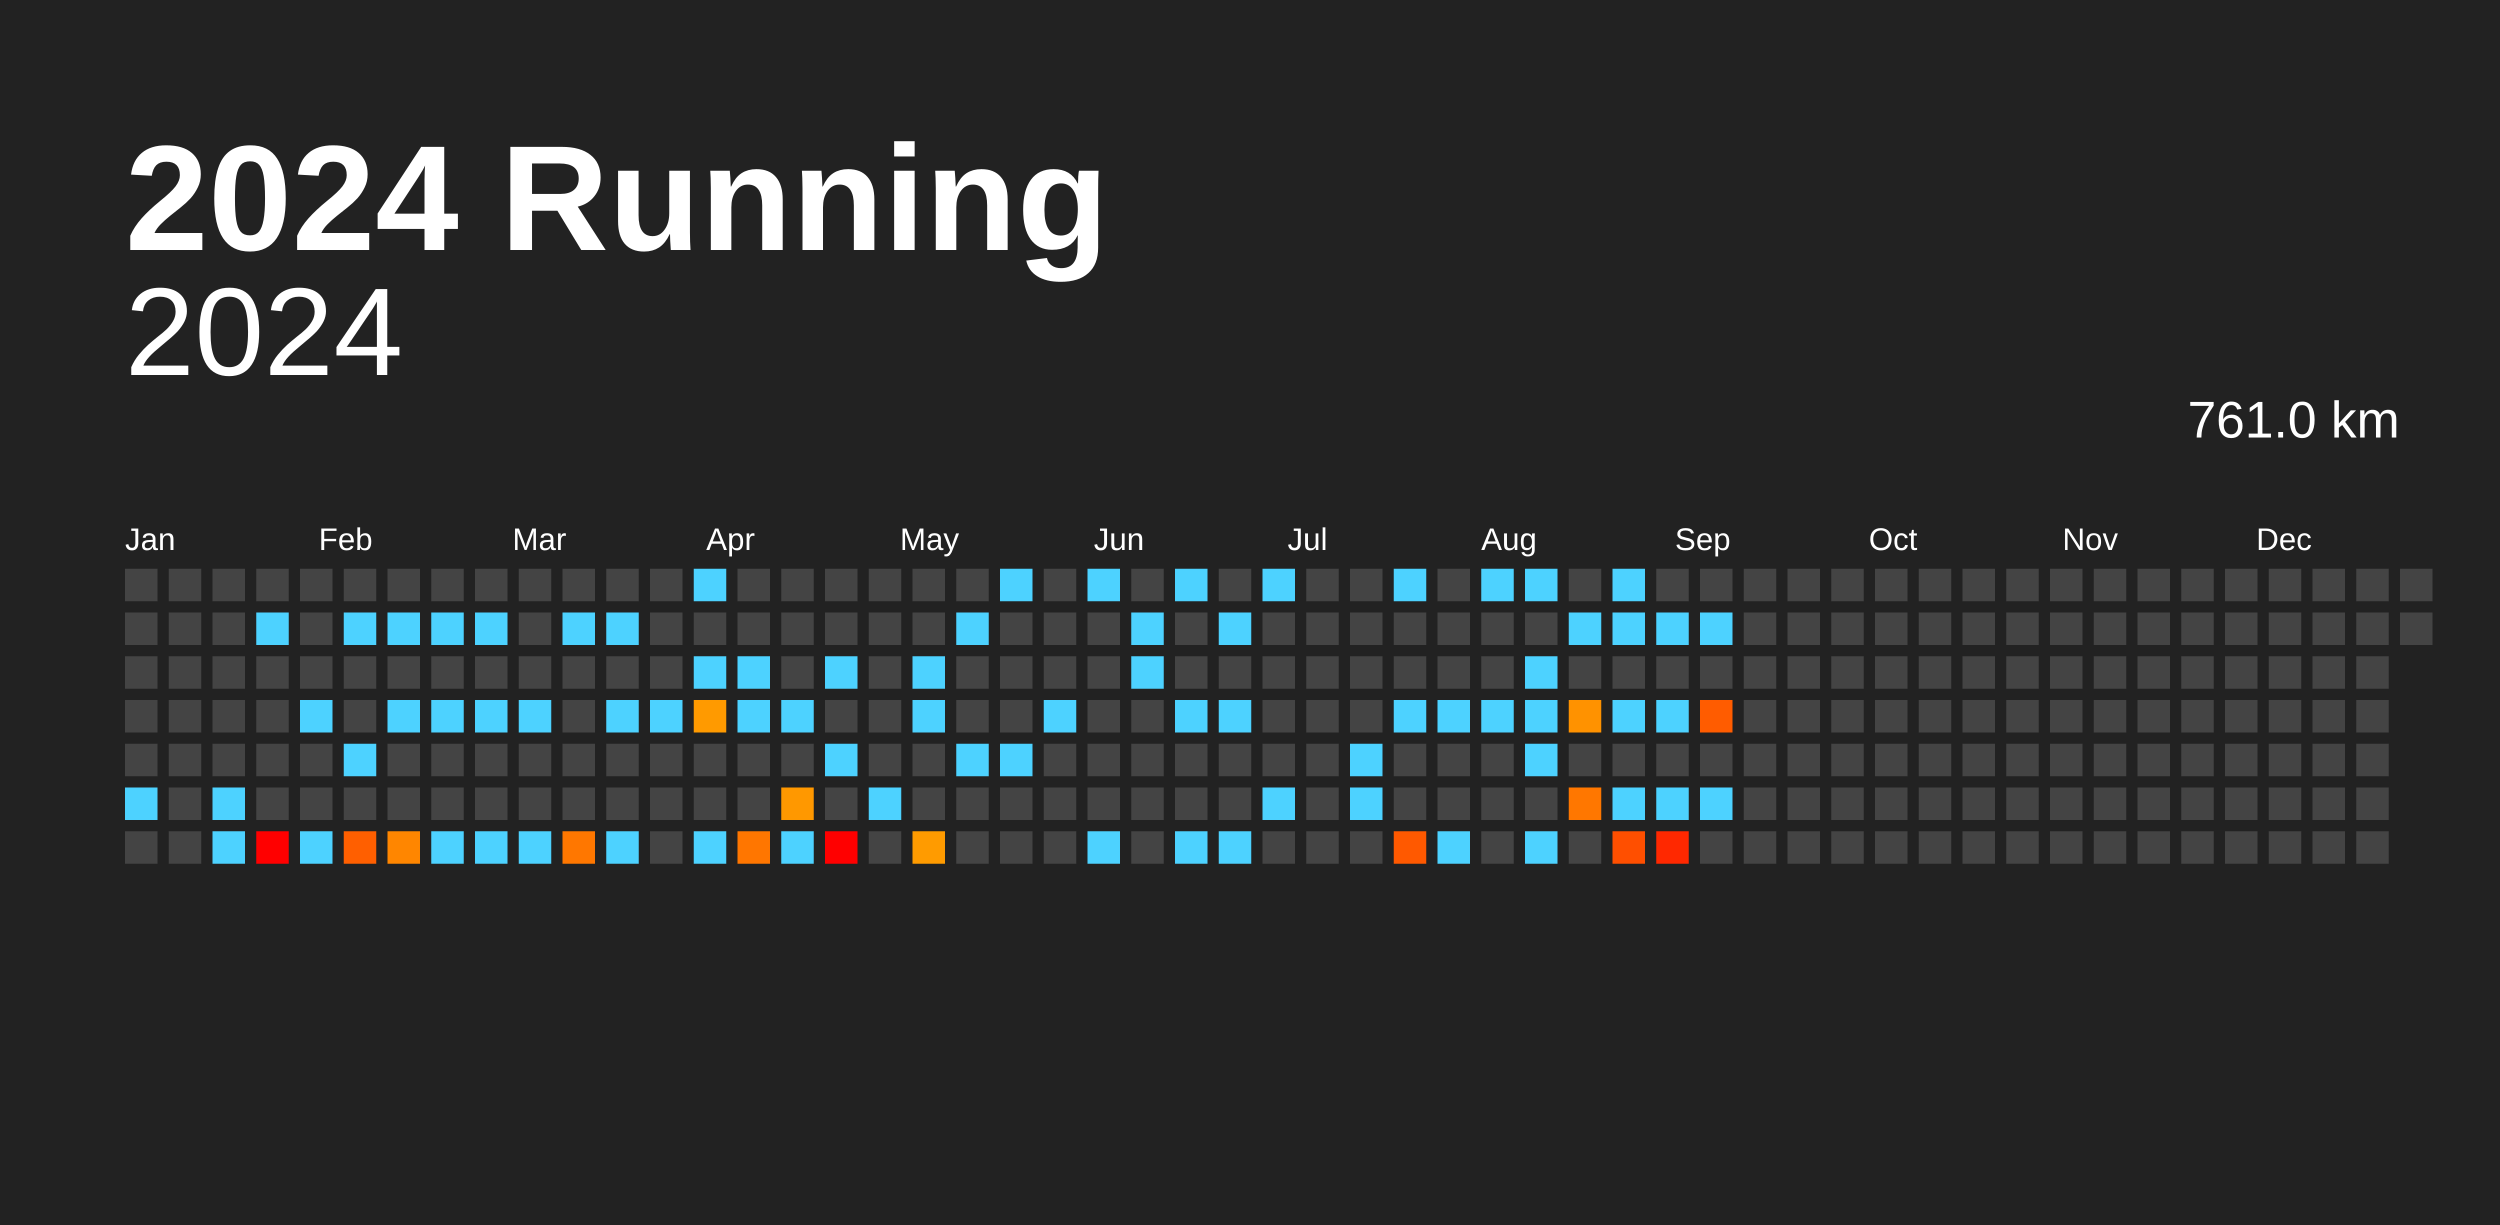
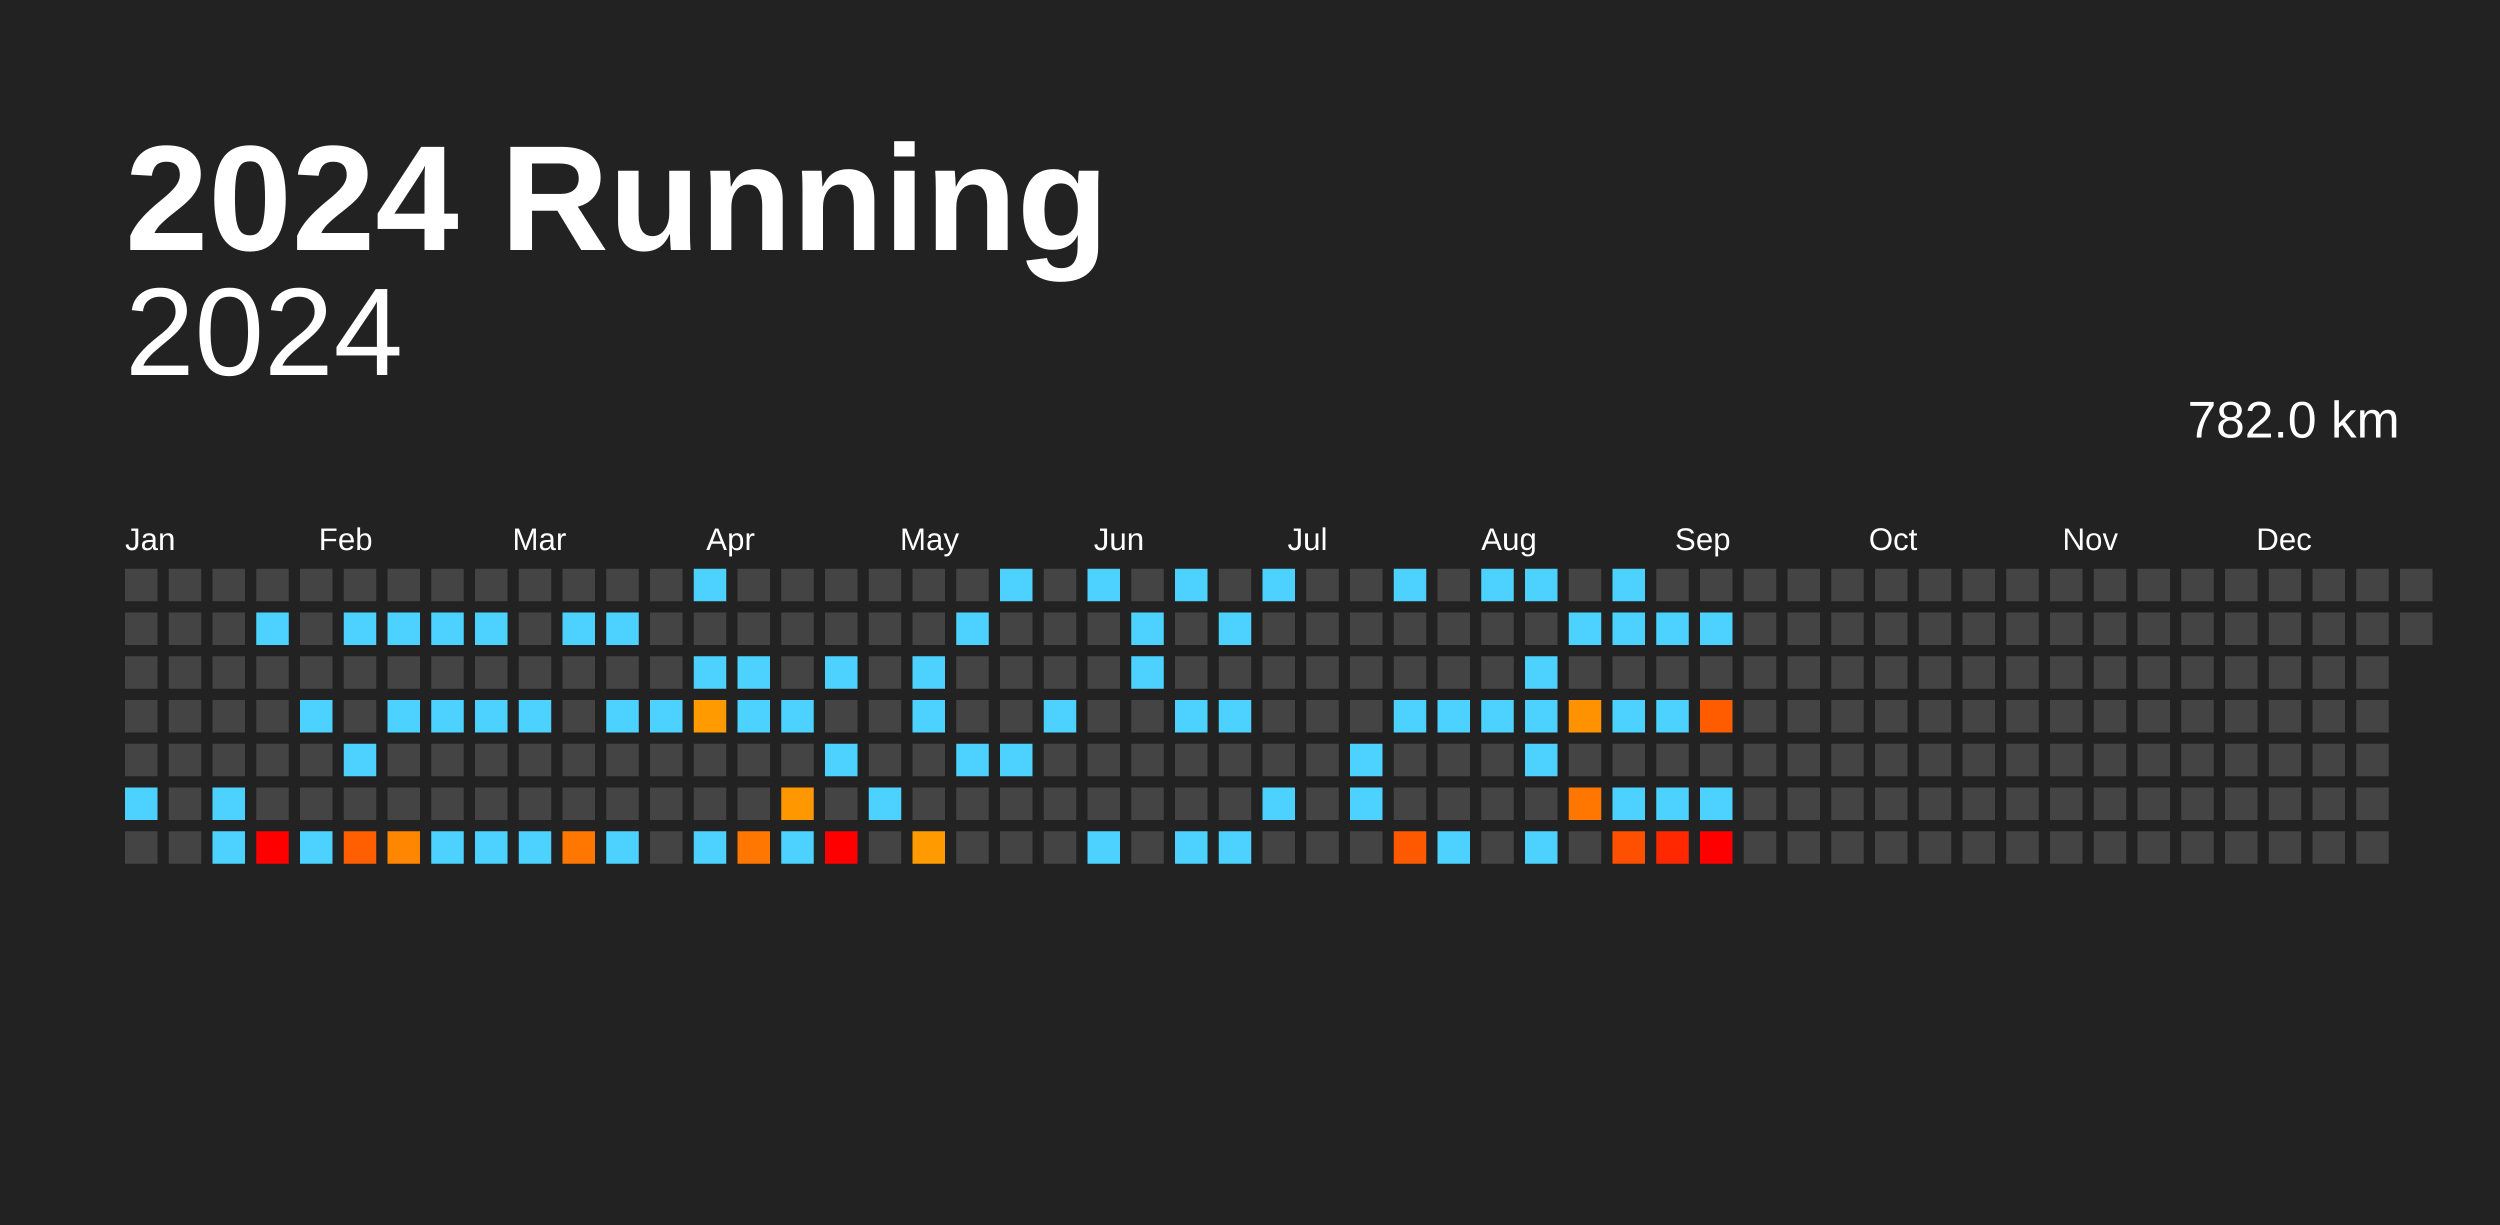
<svg xmlns="http://www.w3.org/2000/svg" baseProfile="full" height="98mm" version="1.1" viewBox="0,0,200,98" width="200mm">
  <defs />
  <rect fill="#222222" height="98" width="200" x="0" y="0" />
  <text fill="#FFFFFF" style="font-size:12px; font-family:Arial; font-weight:bold;" x="10" y="20">2024 Running</text>
  <text alignment-baseline="hanging" fill="#FFFFFF" style="font-size:10.0px; font-family:Arial;" x="10" y="30">2024</text>
-   <text alignment-baseline="hanging" fill="#FFFFFF" style="font-size:4.125px; font-family:Arial;" x="175" y="35">761.0 km</text>
+   <text alignment-baseline="hanging" fill="#FFFFFF" style="font-size:4.125px; font-family:Arial;" x="175" y="35">782.0 km</text>
  <text fill="#FFFFFF" style="font-size:2.5px; font-family:Arial" x="10.0" y="44">Jan</text>
  <text fill="#FFFFFF" style="font-size:2.5px; font-family:Arial" x="25.5" y="44">Feb</text>
  <text fill="#FFFFFF" style="font-size:2.5px; font-family:Arial" x="41.0" y="44">Mar</text>
  <text fill="#FFFFFF" style="font-size:2.5px; font-family:Arial" x="56.5" y="44">Apr</text>
  <text fill="#FFFFFF" style="font-size:2.5px; font-family:Arial" x="72.0" y="44">May</text>
  <text fill="#FFFFFF" style="font-size:2.5px; font-family:Arial" x="87.5" y="44">Jun</text>
  <text fill="#FFFFFF" style="font-size:2.5px; font-family:Arial" x="103.0" y="44">Jul</text>
  <text fill="#FFFFFF" style="font-size:2.5px; font-family:Arial" x="118.5" y="44">Aug</text>
  <text fill="#FFFFFF" style="font-size:2.5px; font-family:Arial" x="134.0" y="44">Sep</text>
  <text fill="#FFFFFF" style="font-size:2.5px; font-family:Arial" x="149.5" y="44">Oct</text>
  <text fill="#FFFFFF" style="font-size:2.5px; font-family:Arial" x="165.0" y="44">Nov</text>
  <text fill="#FFFFFF" style="font-size:2.5px; font-family:Arial" x="180.5" y="44">Dec</text>
  <rect fill="#444444" height="2.6" width="2.6" x="10.0" y="45.5" />
  <rect fill="#444444" height="2.6" width="2.6" x="10.0" y="49.0" />
  <rect fill="#444444" height="2.6" width="2.6" x="10.0" y="52.5" />
  <rect fill="#444444" height="2.6" width="2.6" x="10.0" y="56.0" />
  <rect fill="#444444" height="2.6" width="2.6" x="10.0" y="59.5" />
  <rect fill="#4dd2ff" height="2.6" width="2.6" x="10.0" y="63.0" />
  <rect fill="#444444" height="2.6" width="2.6" x="10.0" y="66.5" />
  <rect fill="#444444" height="2.6" width="2.6" x="13.5" y="45.5" />
  <rect fill="#444444" height="2.6" width="2.6" x="13.5" y="49.0" />
  <rect fill="#444444" height="2.6" width="2.6" x="13.5" y="52.5" />
  <rect fill="#444444" height="2.6" width="2.6" x="13.5" y="56.0" />
  <rect fill="#444444" height="2.6" width="2.6" x="13.5" y="59.5" />
  <rect fill="#444444" height="2.6" width="2.6" x="13.5" y="63.0" />
  <rect fill="#444444" height="2.6" width="2.6" x="13.5" y="66.5" />
  <rect fill="#444444" height="2.6" width="2.6" x="17.0" y="45.5" />
  <rect fill="#444444" height="2.6" width="2.6" x="17.0" y="49.0" />
  <rect fill="#444444" height="2.6" width="2.6" x="17.0" y="52.5" />
  <rect fill="#444444" height="2.6" width="2.6" x="17.0" y="56.0" />
  <rect fill="#444444" height="2.6" width="2.6" x="17.0" y="59.5" />
  <rect fill="#4dd2ff" height="2.6" width="2.6" x="17.0" y="63.0" />
  <rect fill="#4dd2ff" height="2.6" width="2.6" x="17.0" y="66.5" />
  <rect fill="#444444" height="2.6" width="2.6" x="20.5" y="45.5" />
  <rect fill="#4dd2ff" height="2.6" width="2.6" x="20.5" y="49.0" />
  <rect fill="#444444" height="2.6" width="2.6" x="20.5" y="52.5" />
  <rect fill="#444444" height="2.6" width="2.6" x="20.5" y="56.0" />
  <rect fill="#444444" height="2.6" width="2.6" x="20.5" y="59.5" />
  <rect fill="#444444" height="2.6" width="2.6" x="20.5" y="63.0" />
  <rect fill="red" height="2.6" width="2.6" x="20.5" y="66.5" />
  <rect fill="#444444" height="2.6" width="2.6" x="24.0" y="45.5" />
  <rect fill="#444444" height="2.6" width="2.6" x="24.0" y="49.0" />
  <rect fill="#444444" height="2.6" width="2.6" x="24.0" y="52.5" />
  <rect fill="#4dd2ff" height="2.6" width="2.6" x="24.0" y="56.0" />
  <rect fill="#444444" height="2.6" width="2.6" x="24.0" y="59.5" />
  <rect fill="#444444" height="2.6" width="2.6" x="24.0" y="63.0" />
  <rect fill="#4dd2ff" height="2.6" width="2.6" x="24.0" y="66.5" />
  <rect fill="#444444" height="2.6" width="2.6" x="27.5" y="45.5" />
  <rect fill="#4dd2ff" height="2.6" width="2.6" x="27.5" y="49.0" />
  <rect fill="#444444" height="2.6" width="2.6" x="27.5" y="52.5" />
  <rect fill="#444444" height="2.6" width="2.6" x="27.5" y="56.0" />
  <rect fill="#4dd2ff" height="2.6" width="2.6" x="27.5" y="59.5" />
  <rect fill="#444444" height="2.6" width="2.6" x="27.5" y="63.0" />
  <rect fill="#ff5f00" height="2.6" width="2.6" x="27.5" y="66.5" />
  <rect fill="#444444" height="2.6" width="2.6" x="31.0" y="45.5" />
  <rect fill="#4dd2ff" height="2.6" width="2.6" x="31.0" y="49.0" />
  <rect fill="#444444" height="2.6" width="2.6" x="31.0" y="52.5" />
  <rect fill="#4dd2ff" height="2.6" width="2.6" x="31.0" y="56.0" />
  <rect fill="#444444" height="2.6" width="2.6" x="31.0" y="59.5" />
  <rect fill="#444444" height="2.6" width="2.6" x="31.0" y="63.0" />
  <rect fill="#ff8600" height="2.6" width="2.6" x="31.0" y="66.5" />
  <rect fill="#444444" height="2.6" width="2.6" x="34.5" y="45.5" />
  <rect fill="#4dd2ff" height="2.6" width="2.6" x="34.5" y="49.0" />
  <rect fill="#444444" height="2.6" width="2.6" x="34.5" y="52.5" />
  <rect fill="#4dd2ff" height="2.6" width="2.6" x="34.5" y="56.0" />
  <rect fill="#444444" height="2.6" width="2.6" x="34.5" y="59.5" />
  <rect fill="#444444" height="2.6" width="2.6" x="34.5" y="63.0" />
  <rect fill="#4dd2ff" height="2.6" width="2.6" x="34.5" y="66.5" />
  <rect fill="#444444" height="2.6" width="2.6" x="38.0" y="45.5" />
  <rect fill="#4dd2ff" height="2.6" width="2.6" x="38.0" y="49.0" />
  <rect fill="#444444" height="2.6" width="2.6" x="38.0" y="52.5" />
  <rect fill="#4dd2ff" height="2.6" width="2.6" x="38.0" y="56.0" />
  <rect fill="#444444" height="2.6" width="2.6" x="38.0" y="59.5" />
  <rect fill="#444444" height="2.6" width="2.6" x="38.0" y="63.0" />
  <rect fill="#4dd2ff" height="2.6" width="2.6" x="38.0" y="66.5" />
  <rect fill="#444444" height="2.6" width="2.6" x="41.5" y="45.5" />
  <rect fill="#444444" height="2.6" width="2.6" x="41.5" y="49.0" />
  <rect fill="#444444" height="2.6" width="2.6" x="41.5" y="52.5" />
  <rect fill="#4dd2ff" height="2.6" width="2.6" x="41.5" y="56.0" />
  <rect fill="#444444" height="2.6" width="2.6" x="41.5" y="59.5" />
  <rect fill="#444444" height="2.6" width="2.6" x="41.5" y="63.0" />
  <rect fill="#4dd2ff" height="2.6" width="2.6" x="41.5" y="66.5" />
  <rect fill="#444444" height="2.6" width="2.6" x="45.0" y="45.5" />
  <rect fill="#4dd2ff" height="2.6" width="2.6" x="45.0" y="49.0" />
  <rect fill="#444444" height="2.6" width="2.6" x="45.0" y="52.5" />
  <rect fill="#444444" height="2.6" width="2.6" x="45.0" y="56.0" />
  <rect fill="#444444" height="2.6" width="2.6" x="45.0" y="59.5" />
  <rect fill="#444444" height="2.6" width="2.6" x="45.0" y="63.0" />
  <rect fill="#ff7700" height="2.6" width="2.6" x="45.0" y="66.5" />
  <rect fill="#444444" height="2.6" width="2.6" x="48.5" y="45.5" />
  <rect fill="#4dd2ff" height="2.6" width="2.6" x="48.5" y="49.0" />
  <rect fill="#444444" height="2.6" width="2.6" x="48.5" y="52.5" />
  <rect fill="#4dd2ff" height="2.6" width="2.6" x="48.5" y="56.0" />
  <rect fill="#444444" height="2.6" width="2.6" x="48.5" y="59.5" />
  <rect fill="#444444" height="2.6" width="2.6" x="48.5" y="63.0" />
  <rect fill="#4dd2ff" height="2.6" width="2.6" x="48.5" y="66.5" />
  <rect fill="#444444" height="2.6" width="2.6" x="52.0" y="45.5" />
  <rect fill="#444444" height="2.6" width="2.6" x="52.0" y="49.0" />
  <rect fill="#444444" height="2.6" width="2.6" x="52.0" y="52.5" />
  <rect fill="#4dd2ff" height="2.6" width="2.6" x="52.0" y="56.0" />
  <rect fill="#444444" height="2.6" width="2.6" x="52.0" y="59.5" />
  <rect fill="#444444" height="2.6" width="2.6" x="52.0" y="63.0" />
  <rect fill="#444444" height="2.6" width="2.6" x="52.0" y="66.5" />
  <rect fill="#4dd2ff" height="2.6" width="2.6" x="55.5" y="45.5" />
  <rect fill="#444444" height="2.6" width="2.6" x="55.5" y="49.0" />
  <rect fill="#4dd2ff" height="2.6" width="2.6" x="55.5" y="52.5" />
  <rect fill="#ff9a00" height="2.6" width="2.6" x="55.5" y="56.0" />
  <rect fill="#444444" height="2.6" width="2.6" x="55.5" y="59.5" />
  <rect fill="#444444" height="2.6" width="2.6" x="55.5" y="63.0" />
  <rect fill="#4dd2ff" height="2.6" width="2.6" x="55.5" y="66.5" />
  <rect fill="#444444" height="2.6" width="2.6" x="59.0" y="45.5" />
  <rect fill="#444444" height="2.6" width="2.6" x="59.0" y="49.0" />
  <rect fill="#4dd2ff" height="2.6" width="2.6" x="59.0" y="52.5" />
  <rect fill="#4dd2ff" height="2.6" width="2.6" x="59.0" y="56.0" />
  <rect fill="#444444" height="2.6" width="2.6" x="59.0" y="59.5" />
  <rect fill="#444444" height="2.6" width="2.6" x="59.0" y="63.0" />
  <rect fill="#ff7600" height="2.6" width="2.6" x="59.0" y="66.5" />
  <rect fill="#444444" height="2.6" width="2.6" x="62.5" y="45.5" />
  <rect fill="#444444" height="2.6" width="2.6" x="62.5" y="49.0" />
  <rect fill="#444444" height="2.6" width="2.6" x="62.5" y="52.5" />
  <rect fill="#4dd2ff" height="2.6" width="2.6" x="62.5" y="56.0" />
  <rect fill="#444444" height="2.6" width="2.6" x="62.5" y="59.5" />
  <rect fill="#ff9800" height="2.6" width="2.6" x="62.5" y="63.0" />
  <rect fill="#4dd2ff" height="2.6" width="2.6" x="62.5" y="66.5" />
  <rect fill="#444444" height="2.6" width="2.6" x="66.0" y="45.5" />
  <rect fill="#444444" height="2.6" width="2.6" x="66.0" y="49.0" />
  <rect fill="#4dd2ff" height="2.6" width="2.6" x="66.0" y="52.5" />
  <rect fill="#444444" height="2.6" width="2.6" x="66.0" y="56.0" />
  <rect fill="#4dd2ff" height="2.6" width="2.6" x="66.0" y="59.5" />
  <rect fill="#444444" height="2.6" width="2.6" x="66.0" y="63.0" />
  <rect fill="red" height="2.6" width="2.6" x="66.0" y="66.5" />
  <rect fill="#444444" height="2.6" width="2.6" x="69.5" y="45.5" />
  <rect fill="#444444" height="2.6" width="2.6" x="69.5" y="49.0" />
  <rect fill="#444444" height="2.6" width="2.6" x="69.5" y="52.5" />
  <rect fill="#444444" height="2.6" width="2.6" x="69.5" y="56.0" />
  <rect fill="#444444" height="2.6" width="2.6" x="69.5" y="59.5" />
  <rect fill="#4dd2ff" height="2.6" width="2.6" x="69.5" y="63.0" />
  <rect fill="#444444" height="2.6" width="2.6" x="69.5" y="66.5" />
  <rect fill="#444444" height="2.6" width="2.6" x="73.0" y="45.5" />
  <rect fill="#444444" height="2.6" width="2.6" x="73.0" y="49.0" />
  <rect fill="#4dd2ff" height="2.6" width="2.6" x="73.0" y="52.5" />
  <rect fill="#4dd2ff" height="2.6" width="2.6" x="73.0" y="56.0" />
  <rect fill="#444444" height="2.6" width="2.6" x="73.0" y="59.5" />
  <rect fill="#444444" height="2.6" width="2.6" x="73.0" y="63.0" />
  <rect fill="#ff9b00" height="2.6" width="2.6" x="73.0" y="66.5" />
  <rect fill="#444444" height="2.6" width="2.6" x="76.5" y="45.5" />
  <rect fill="#4dd2ff" height="2.6" width="2.6" x="76.5" y="49.0" />
  <rect fill="#444444" height="2.6" width="2.6" x="76.5" y="52.5" />
  <rect fill="#444444" height="2.6" width="2.6" x="76.5" y="56.0" />
  <rect fill="#4dd2ff" height="2.6" width="2.6" x="76.5" y="59.5" />
  <rect fill="#444444" height="2.6" width="2.6" x="76.5" y="63.0" />
  <rect fill="#444444" height="2.6" width="2.6" x="76.5" y="66.5" />
  <rect fill="#4dd2ff" height="2.6" width="2.6" x="80.0" y="45.5" />
  <rect fill="#444444" height="2.6" width="2.6" x="80.0" y="49.0" />
  <rect fill="#444444" height="2.6" width="2.6" x="80.0" y="52.5" />
  <rect fill="#444444" height="2.6" width="2.6" x="80.0" y="56.0" />
  <rect fill="#4dd2ff" height="2.6" width="2.6" x="80.0" y="59.5" />
  <rect fill="#444444" height="2.6" width="2.6" x="80.0" y="63.0" />
  <rect fill="#444444" height="2.6" width="2.6" x="80.0" y="66.5" />
  <rect fill="#444444" height="2.6" width="2.6" x="83.5" y="45.5" />
  <rect fill="#444444" height="2.6" width="2.6" x="83.5" y="49.0" />
  <rect fill="#444444" height="2.6" width="2.6" x="83.5" y="52.5" />
  <rect fill="#4dd2ff" height="2.6" width="2.6" x="83.5" y="56.0" />
  <rect fill="#444444" height="2.6" width="2.6" x="83.5" y="59.5" />
  <rect fill="#444444" height="2.6" width="2.6" x="83.5" y="63.0" />
  <rect fill="#444444" height="2.6" width="2.6" x="83.5" y="66.5" />
  <rect fill="#4dd2ff" height="2.6" width="2.6" x="87.0" y="45.5" />
  <rect fill="#444444" height="2.6" width="2.6" x="87.0" y="49.0" />
  <rect fill="#444444" height="2.6" width="2.6" x="87.0" y="52.5" />
  <rect fill="#444444" height="2.6" width="2.6" x="87.0" y="56.0" />
  <rect fill="#444444" height="2.6" width="2.6" x="87.0" y="59.5" />
  <rect fill="#444444" height="2.6" width="2.6" x="87.0" y="63.0" />
  <rect fill="#4dd2ff" height="2.6" width="2.6" x="87.0" y="66.5" />
  <rect fill="#444444" height="2.6" width="2.6" x="90.5" y="45.5" />
  <rect fill="#4dd2ff" height="2.6" width="2.6" x="90.5" y="49.0" />
  <rect fill="#4dd2ff" height="2.6" width="2.6" x="90.5" y="52.5" />
  <rect fill="#444444" height="2.6" width="2.6" x="90.5" y="56.0" />
  <rect fill="#444444" height="2.6" width="2.6" x="90.5" y="59.5" />
  <rect fill="#444444" height="2.6" width="2.6" x="90.5" y="63.0" />
  <rect fill="#444444" height="2.6" width="2.6" x="90.5" y="66.5" />
  <rect fill="#4dd2ff" height="2.6" width="2.6" x="94.0" y="45.5" />
  <rect fill="#444444" height="2.6" width="2.6" x="94.0" y="49.0" />
  <rect fill="#444444" height="2.6" width="2.6" x="94.0" y="52.5" />
  <rect fill="#4dd2ff" height="2.6" width="2.6" x="94.0" y="56.0" />
  <rect fill="#444444" height="2.6" width="2.6" x="94.0" y="59.5" />
  <rect fill="#444444" height="2.6" width="2.6" x="94.0" y="63.0" />
  <rect fill="#4dd2ff" height="2.6" width="2.6" x="94.0" y="66.5" />
  <rect fill="#444444" height="2.6" width="2.6" x="97.5" y="45.5" />
  <rect fill="#4dd2ff" height="2.6" width="2.6" x="97.5" y="49.0" />
  <rect fill="#444444" height="2.6" width="2.6" x="97.5" y="52.5" />
  <rect fill="#4dd2ff" height="2.6" width="2.6" x="97.5" y="56.0" />
  <rect fill="#444444" height="2.6" width="2.6" x="97.5" y="59.5" />
  <rect fill="#444444" height="2.6" width="2.6" x="97.5" y="63.0" />
  <rect fill="#4dd2ff" height="2.6" width="2.6" x="97.5" y="66.5" />
  <rect fill="#4dd2ff" height="2.6" width="2.6" x="101.0" y="45.5" />
  <rect fill="#444444" height="2.6" width="2.6" x="101.0" y="49.0" />
  <rect fill="#444444" height="2.6" width="2.6" x="101.0" y="52.5" />
  <rect fill="#444444" height="2.6" width="2.6" x="101.0" y="56.0" />
  <rect fill="#444444" height="2.6" width="2.6" x="101.0" y="59.5" />
  <rect fill="#4dd2ff" height="2.6" width="2.6" x="101.0" y="63.0" />
  <rect fill="#444444" height="2.6" width="2.6" x="101.0" y="66.5" />
  <rect fill="#444444" height="2.6" width="2.6" x="104.5" y="45.5" />
  <rect fill="#444444" height="2.6" width="2.6" x="104.5" y="49.0" />
  <rect fill="#444444" height="2.6" width="2.6" x="104.5" y="52.5" />
  <rect fill="#444444" height="2.6" width="2.6" x="104.5" y="56.0" />
  <rect fill="#444444" height="2.6" width="2.6" x="104.5" y="59.5" />
  <rect fill="#444444" height="2.6" width="2.6" x="104.5" y="63.0" />
  <rect fill="#444444" height="2.6" width="2.6" x="104.5" y="66.5" />
  <rect fill="#444444" height="2.6" width="2.6" x="108.0" y="45.5" />
  <rect fill="#444444" height="2.6" width="2.6" x="108.0" y="49.0" />
  <rect fill="#444444" height="2.6" width="2.6" x="108.0" y="52.5" />
  <rect fill="#444444" height="2.6" width="2.6" x="108.0" y="56.0" />
  <rect fill="#4dd2ff" height="2.6" width="2.6" x="108.0" y="59.5" />
  <rect fill="#4dd2ff" height="2.6" width="2.6" x="108.0" y="63.0" />
  <rect fill="#444444" height="2.6" width="2.6" x="108.0" y="66.5" />
  <rect fill="#4dd2ff" height="2.6" width="2.6" x="111.5" y="45.5" />
  <rect fill="#444444" height="2.6" width="2.6" x="111.5" y="49.0" />
  <rect fill="#444444" height="2.6" width="2.6" x="111.5" y="52.5" />
  <rect fill="#4dd2ff" height="2.6" width="2.6" x="111.5" y="56.0" />
  <rect fill="#444444" height="2.6" width="2.6" x="111.5" y="59.5" />
  <rect fill="#444444" height="2.6" width="2.6" x="111.5" y="63.0" />
  <rect fill="#ff5900" height="2.6" width="2.6" x="111.5" y="66.5" />
  <rect fill="#444444" height="2.6" width="2.6" x="115.0" y="45.5" />
  <rect fill="#444444" height="2.6" width="2.6" x="115.0" y="49.0" />
  <rect fill="#444444" height="2.6" width="2.6" x="115.0" y="52.5" />
  <rect fill="#4dd2ff" height="2.6" width="2.6" x="115.0" y="56.0" />
  <rect fill="#444444" height="2.6" width="2.6" x="115.0" y="59.5" />
  <rect fill="#444444" height="2.6" width="2.6" x="115.0" y="63.0" />
  <rect fill="#4dd2ff" height="2.6" width="2.6" x="115.0" y="66.5" />
  <rect fill="#4dd2ff" height="2.6" width="2.6" x="118.5" y="45.5" />
  <rect fill="#444444" height="2.6" width="2.6" x="118.5" y="49.0" />
  <rect fill="#444444" height="2.6" width="2.6" x="118.5" y="52.5" />
  <rect fill="#4dd2ff" height="2.6" width="2.6" x="118.5" y="56.0" />
  <rect fill="#444444" height="2.6" width="2.6" x="118.5" y="59.5" />
  <rect fill="#444444" height="2.6" width="2.6" x="118.5" y="63.0" />
  <rect fill="#444444" height="2.6" width="2.6" x="118.5" y="66.5" />
  <rect fill="#4dd2ff" height="2.6" width="2.6" x="122.0" y="45.5" />
  <rect fill="#444444" height="2.6" width="2.6" x="122.0" y="49.0" />
  <rect fill="#4dd2ff" height="2.6" width="2.6" x="122.0" y="52.5" />
  <rect fill="#4dd2ff" height="2.6" width="2.6" x="122.0" y="56.0" />
  <rect fill="#4dd2ff" height="2.6" width="2.6" x="122.0" y="59.5" />
  <rect fill="#444444" height="2.6" width="2.6" x="122.0" y="63.0" />
  <rect fill="#4dd2ff" height="2.6" width="2.6" x="122.0" y="66.5" />
  <rect fill="#444444" height="2.6" width="2.6" x="125.5" y="45.5" />
  <rect fill="#4dd2ff" height="2.6" width="2.6" x="125.5" y="49.0" />
  <rect fill="#444444" height="2.6" width="2.6" x="125.5" y="52.5" />
  <rect fill="#ff9200" height="2.6" width="2.6" x="125.5" y="56.0" />
  <rect fill="#444444" height="2.6" width="2.6" x="125.5" y="59.5" />
  <rect fill="#ff7700" height="2.6" width="2.6" x="125.5" y="63.0" />
  <rect fill="#444444" height="2.6" width="2.6" x="125.5" y="66.5" />
  <rect fill="#4dd2ff" height="2.6" width="2.6" x="129.0" y="45.5" />
  <rect fill="#4dd2ff" height="2.6" width="2.6" x="129.0" y="49.0" />
  <rect fill="#444444" height="2.6" width="2.6" x="129.0" y="52.5" />
  <rect fill="#4dd2ff" height="2.6" width="2.6" x="129.0" y="56.0" />
  <rect fill="#444444" height="2.6" width="2.6" x="129.0" y="59.5" />
  <rect fill="#4dd2ff" height="2.6" width="2.6" x="129.0" y="63.0" />
  <rect fill="#ff4f00" height="2.6" width="2.6" x="129.0" y="66.5" />
  <rect fill="#444444" height="2.6" width="2.6" x="132.5" y="45.5" />
  <rect fill="#4dd2ff" height="2.6" width="2.6" x="132.5" y="49.0" />
  <rect fill="#444444" height="2.6" width="2.6" x="132.5" y="52.5" />
  <rect fill="#4dd2ff" height="2.6" width="2.6" x="132.5" y="56.0" />
  <rect fill="#444444" height="2.6" width="2.6" x="132.5" y="59.5" />
  <rect fill="#4dd2ff" height="2.6" width="2.6" x="132.5" y="63.0" />
  <rect fill="#ff2800" height="2.6" width="2.6" x="132.5" y="66.5" />
  <rect fill="#444444" height="2.6" width="2.6" x="136.0" y="45.5" />
  <rect fill="#4dd2ff" height="2.6" width="2.6" x="136.0" y="49.0" />
  <rect fill="#444444" height="2.6" width="2.6" x="136.0" y="52.5" />
  <rect fill="#ff5c00" height="2.6" width="2.6" x="136.0" y="56.0" />
  <rect fill="#444444" height="2.6" width="2.6" x="136.0" y="59.5" />
  <rect fill="#4dd2ff" height="2.6" width="2.6" x="136.0" y="63.0" />
-   <rect fill="#444444" height="2.6" width="2.6" x="136.0" y="66.5" />
+   <rect fill="red" height="2.6" width="2.6" x="136.0" y="66.5" />
  <rect fill="#444444" height="2.6" width="2.6" x="139.5" y="45.5" />
  <rect fill="#444444" height="2.6" width="2.6" x="139.5" y="49.0" />
  <rect fill="#444444" height="2.6" width="2.6" x="139.5" y="52.5" />
  <rect fill="#444444" height="2.6" width="2.6" x="139.5" y="56.0" />
  <rect fill="#444444" height="2.6" width="2.6" x="139.5" y="59.5" />
  <rect fill="#444444" height="2.6" width="2.6" x="139.5" y="63.0" />
  <rect fill="#444444" height="2.6" width="2.6" x="139.5" y="66.5" />
  <rect fill="#444444" height="2.6" width="2.6" x="143.0" y="45.5" />
  <rect fill="#444444" height="2.6" width="2.6" x="143.0" y="49.0" />
  <rect fill="#444444" height="2.6" width="2.6" x="143.0" y="52.5" />
  <rect fill="#444444" height="2.6" width="2.6" x="143.0" y="56.0" />
  <rect fill="#444444" height="2.6" width="2.6" x="143.0" y="59.5" />
  <rect fill="#444444" height="2.6" width="2.6" x="143.0" y="63.0" />
  <rect fill="#444444" height="2.6" width="2.6" x="143.0" y="66.5" />
  <rect fill="#444444" height="2.6" width="2.6" x="146.5" y="45.5" />
  <rect fill="#444444" height="2.6" width="2.6" x="146.5" y="49.0" />
  <rect fill="#444444" height="2.6" width="2.6" x="146.5" y="52.5" />
  <rect fill="#444444" height="2.6" width="2.6" x="146.5" y="56.0" />
  <rect fill="#444444" height="2.6" width="2.6" x="146.5" y="59.5" />
  <rect fill="#444444" height="2.6" width="2.6" x="146.5" y="63.0" />
  <rect fill="#444444" height="2.6" width="2.6" x="146.5" y="66.5" />
  <rect fill="#444444" height="2.6" width="2.6" x="150.0" y="45.5" />
  <rect fill="#444444" height="2.6" width="2.6" x="150.0" y="49.0" />
  <rect fill="#444444" height="2.6" width="2.6" x="150.0" y="52.5" />
  <rect fill="#444444" height="2.6" width="2.6" x="150.0" y="56.0" />
  <rect fill="#444444" height="2.6" width="2.6" x="150.0" y="59.5" />
  <rect fill="#444444" height="2.6" width="2.6" x="150.0" y="63.0" />
  <rect fill="#444444" height="2.6" width="2.6" x="150.0" y="66.5" />
  <rect fill="#444444" height="2.6" width="2.6" x="153.5" y="45.5" />
  <rect fill="#444444" height="2.6" width="2.6" x="153.5" y="49.0" />
  <rect fill="#444444" height="2.6" width="2.6" x="153.5" y="52.5" />
  <rect fill="#444444" height="2.6" width="2.6" x="153.5" y="56.0" />
  <rect fill="#444444" height="2.6" width="2.6" x="153.5" y="59.5" />
  <rect fill="#444444" height="2.6" width="2.6" x="153.5" y="63.0" />
  <rect fill="#444444" height="2.6" width="2.6" x="153.5" y="66.5" />
  <rect fill="#444444" height="2.6" width="2.6" x="157.0" y="45.5" />
  <rect fill="#444444" height="2.6" width="2.6" x="157.0" y="49.0" />
  <rect fill="#444444" height="2.6" width="2.6" x="157.0" y="52.5" />
  <rect fill="#444444" height="2.6" width="2.6" x="157.0" y="56.0" />
  <rect fill="#444444" height="2.6" width="2.6" x="157.0" y="59.5" />
  <rect fill="#444444" height="2.6" width="2.6" x="157.0" y="63.0" />
  <rect fill="#444444" height="2.6" width="2.6" x="157.0" y="66.5" />
  <rect fill="#444444" height="2.6" width="2.6" x="160.5" y="45.5" />
  <rect fill="#444444" height="2.6" width="2.6" x="160.5" y="49.0" />
  <rect fill="#444444" height="2.6" width="2.6" x="160.5" y="52.5" />
  <rect fill="#444444" height="2.6" width="2.6" x="160.5" y="56.0" />
  <rect fill="#444444" height="2.6" width="2.6" x="160.5" y="59.5" />
  <rect fill="#444444" height="2.6" width="2.6" x="160.5" y="63.0" />
  <rect fill="#444444" height="2.6" width="2.6" x="160.5" y="66.5" />
  <rect fill="#444444" height="2.6" width="2.6" x="164.0" y="45.5" />
  <rect fill="#444444" height="2.6" width="2.6" x="164.0" y="49.0" />
  <rect fill="#444444" height="2.6" width="2.6" x="164.0" y="52.5" />
  <rect fill="#444444" height="2.6" width="2.6" x="164.0" y="56.0" />
  <rect fill="#444444" height="2.6" width="2.6" x="164.0" y="59.5" />
  <rect fill="#444444" height="2.6" width="2.6" x="164.0" y="63.0" />
  <rect fill="#444444" height="2.6" width="2.6" x="164.0" y="66.5" />
  <rect fill="#444444" height="2.6" width="2.6" x="167.5" y="45.5" />
  <rect fill="#444444" height="2.6" width="2.6" x="167.5" y="49.0" />
  <rect fill="#444444" height="2.6" width="2.6" x="167.5" y="52.5" />
  <rect fill="#444444" height="2.6" width="2.6" x="167.5" y="56.0" />
  <rect fill="#444444" height="2.6" width="2.6" x="167.5" y="59.5" />
  <rect fill="#444444" height="2.6" width="2.6" x="167.5" y="63.0" />
  <rect fill="#444444" height="2.6" width="2.6" x="167.5" y="66.5" />
  <rect fill="#444444" height="2.6" width="2.6" x="171.0" y="45.5" />
  <rect fill="#444444" height="2.6" width="2.6" x="171.0" y="49.0" />
  <rect fill="#444444" height="2.6" width="2.6" x="171.0" y="52.5" />
  <rect fill="#444444" height="2.6" width="2.6" x="171.0" y="56.0" />
  <rect fill="#444444" height="2.6" width="2.6" x="171.0" y="59.5" />
  <rect fill="#444444" height="2.6" width="2.6" x="171.0" y="63.0" />
  <rect fill="#444444" height="2.6" width="2.6" x="171.0" y="66.5" />
  <rect fill="#444444" height="2.6" width="2.6" x="174.5" y="45.5" />
  <rect fill="#444444" height="2.6" width="2.6" x="174.5" y="49.0" />
  <rect fill="#444444" height="2.6" width="2.6" x="174.5" y="52.5" />
  <rect fill="#444444" height="2.6" width="2.6" x="174.5" y="56.0" />
  <rect fill="#444444" height="2.6" width="2.6" x="174.5" y="59.5" />
  <rect fill="#444444" height="2.6" width="2.6" x="174.5" y="63.0" />
  <rect fill="#444444" height="2.6" width="2.6" x="174.5" y="66.5" />
  <rect fill="#444444" height="2.6" width="2.6" x="178.0" y="45.5" />
  <rect fill="#444444" height="2.6" width="2.6" x="178.0" y="49.0" />
  <rect fill="#444444" height="2.6" width="2.6" x="178.0" y="52.5" />
  <rect fill="#444444" height="2.6" width="2.6" x="178.0" y="56.0" />
  <rect fill="#444444" height="2.6" width="2.6" x="178.0" y="59.5" />
  <rect fill="#444444" height="2.6" width="2.6" x="178.0" y="63.0" />
  <rect fill="#444444" height="2.6" width="2.6" x="178.0" y="66.5" />
  <rect fill="#444444" height="2.6" width="2.6" x="181.5" y="45.5" />
  <rect fill="#444444" height="2.6" width="2.6" x="181.5" y="49.0" />
  <rect fill="#444444" height="2.6" width="2.6" x="181.5" y="52.5" />
  <rect fill="#444444" height="2.6" width="2.6" x="181.5" y="56.0" />
  <rect fill="#444444" height="2.6" width="2.6" x="181.5" y="59.5" />
  <rect fill="#444444" height="2.6" width="2.6" x="181.5" y="63.0" />
  <rect fill="#444444" height="2.6" width="2.6" x="181.5" y="66.5" />
  <rect fill="#444444" height="2.6" width="2.6" x="185.0" y="45.5" />
  <rect fill="#444444" height="2.6" width="2.6" x="185.0" y="49.0" />
  <rect fill="#444444" height="2.6" width="2.6" x="185.0" y="52.5" />
  <rect fill="#444444" height="2.6" width="2.6" x="185.0" y="56.0" />
  <rect fill="#444444" height="2.6" width="2.6" x="185.0" y="59.5" />
  <rect fill="#444444" height="2.6" width="2.6" x="185.0" y="63.0" />
  <rect fill="#444444" height="2.6" width="2.6" x="185.0" y="66.5" />
  <rect fill="#444444" height="2.6" width="2.6" x="188.5" y="45.5" />
  <rect fill="#444444" height="2.6" width="2.6" x="188.5" y="49.0" />
  <rect fill="#444444" height="2.6" width="2.6" x="188.5" y="52.5" />
  <rect fill="#444444" height="2.6" width="2.6" x="188.5" y="56.0" />
  <rect fill="#444444" height="2.6" width="2.6" x="188.5" y="59.5" />
  <rect fill="#444444" height="2.6" width="2.6" x="188.5" y="63.0" />
  <rect fill="#444444" height="2.6" width="2.6" x="188.5" y="66.5" />
  <rect fill="#444444" height="2.6" width="2.6" x="192.0" y="45.5" />
  <rect fill="#444444" height="2.6" width="2.6" x="192.0" y="49.0" />
</svg>
